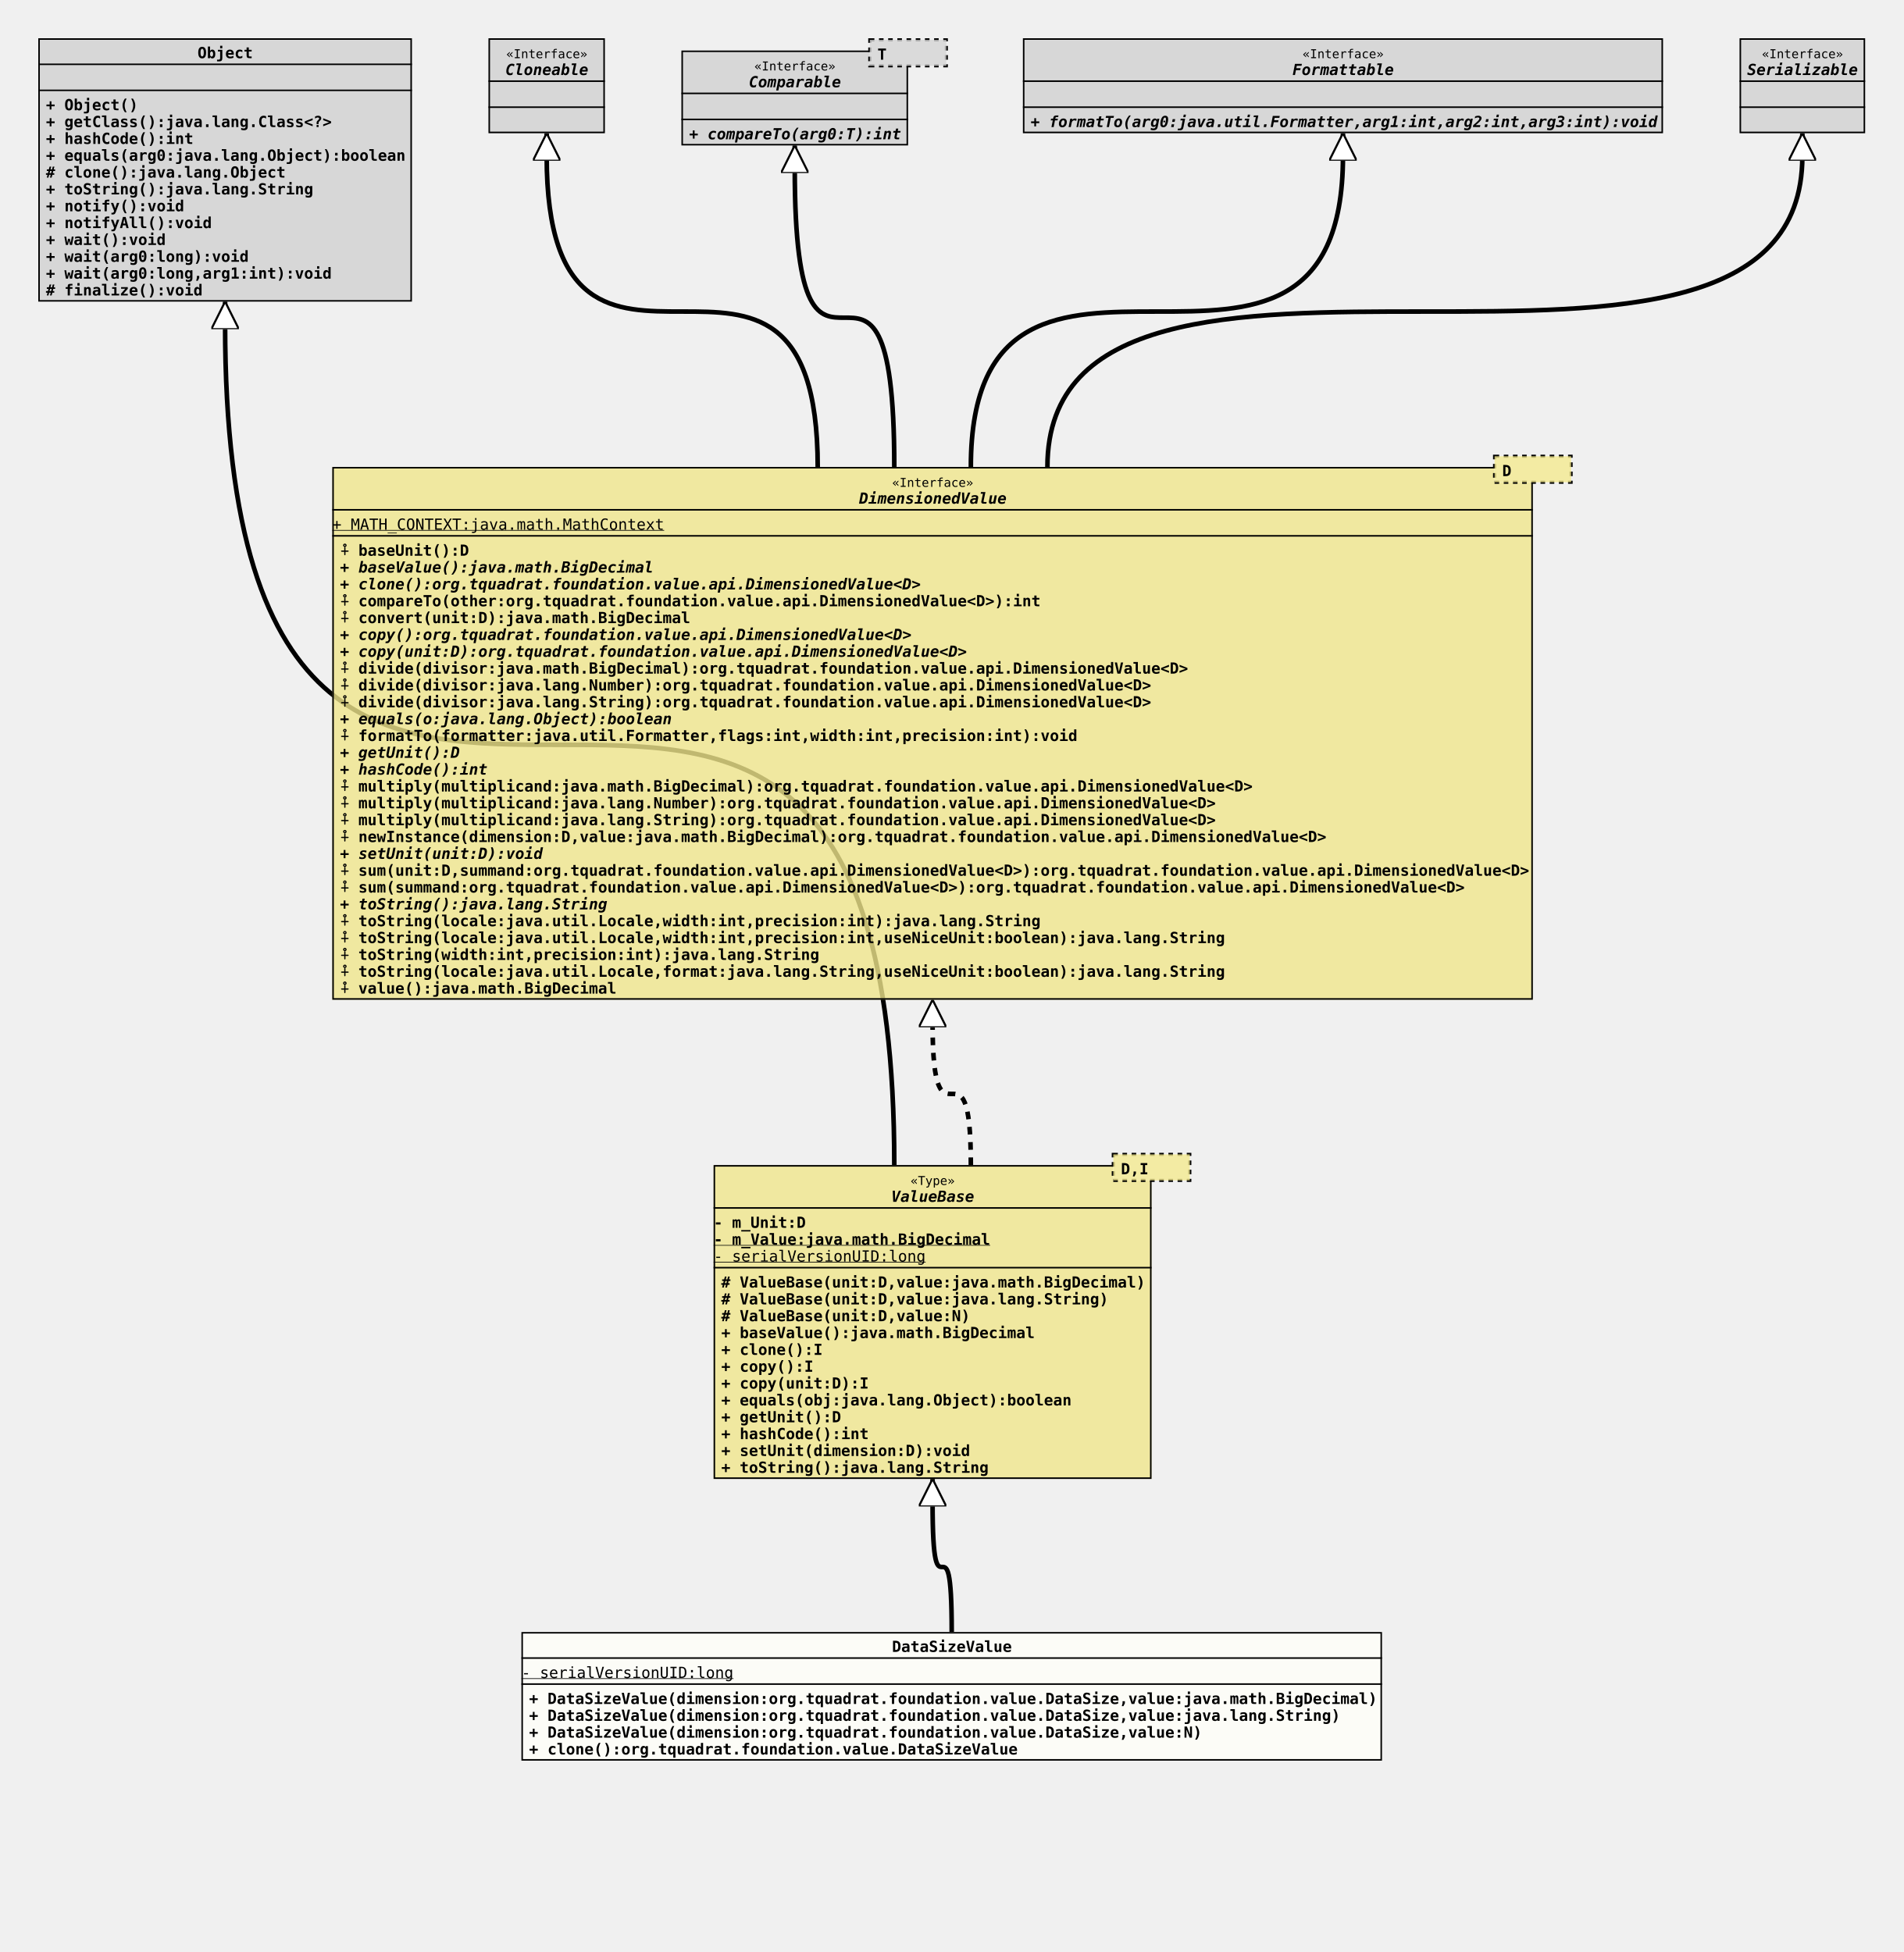
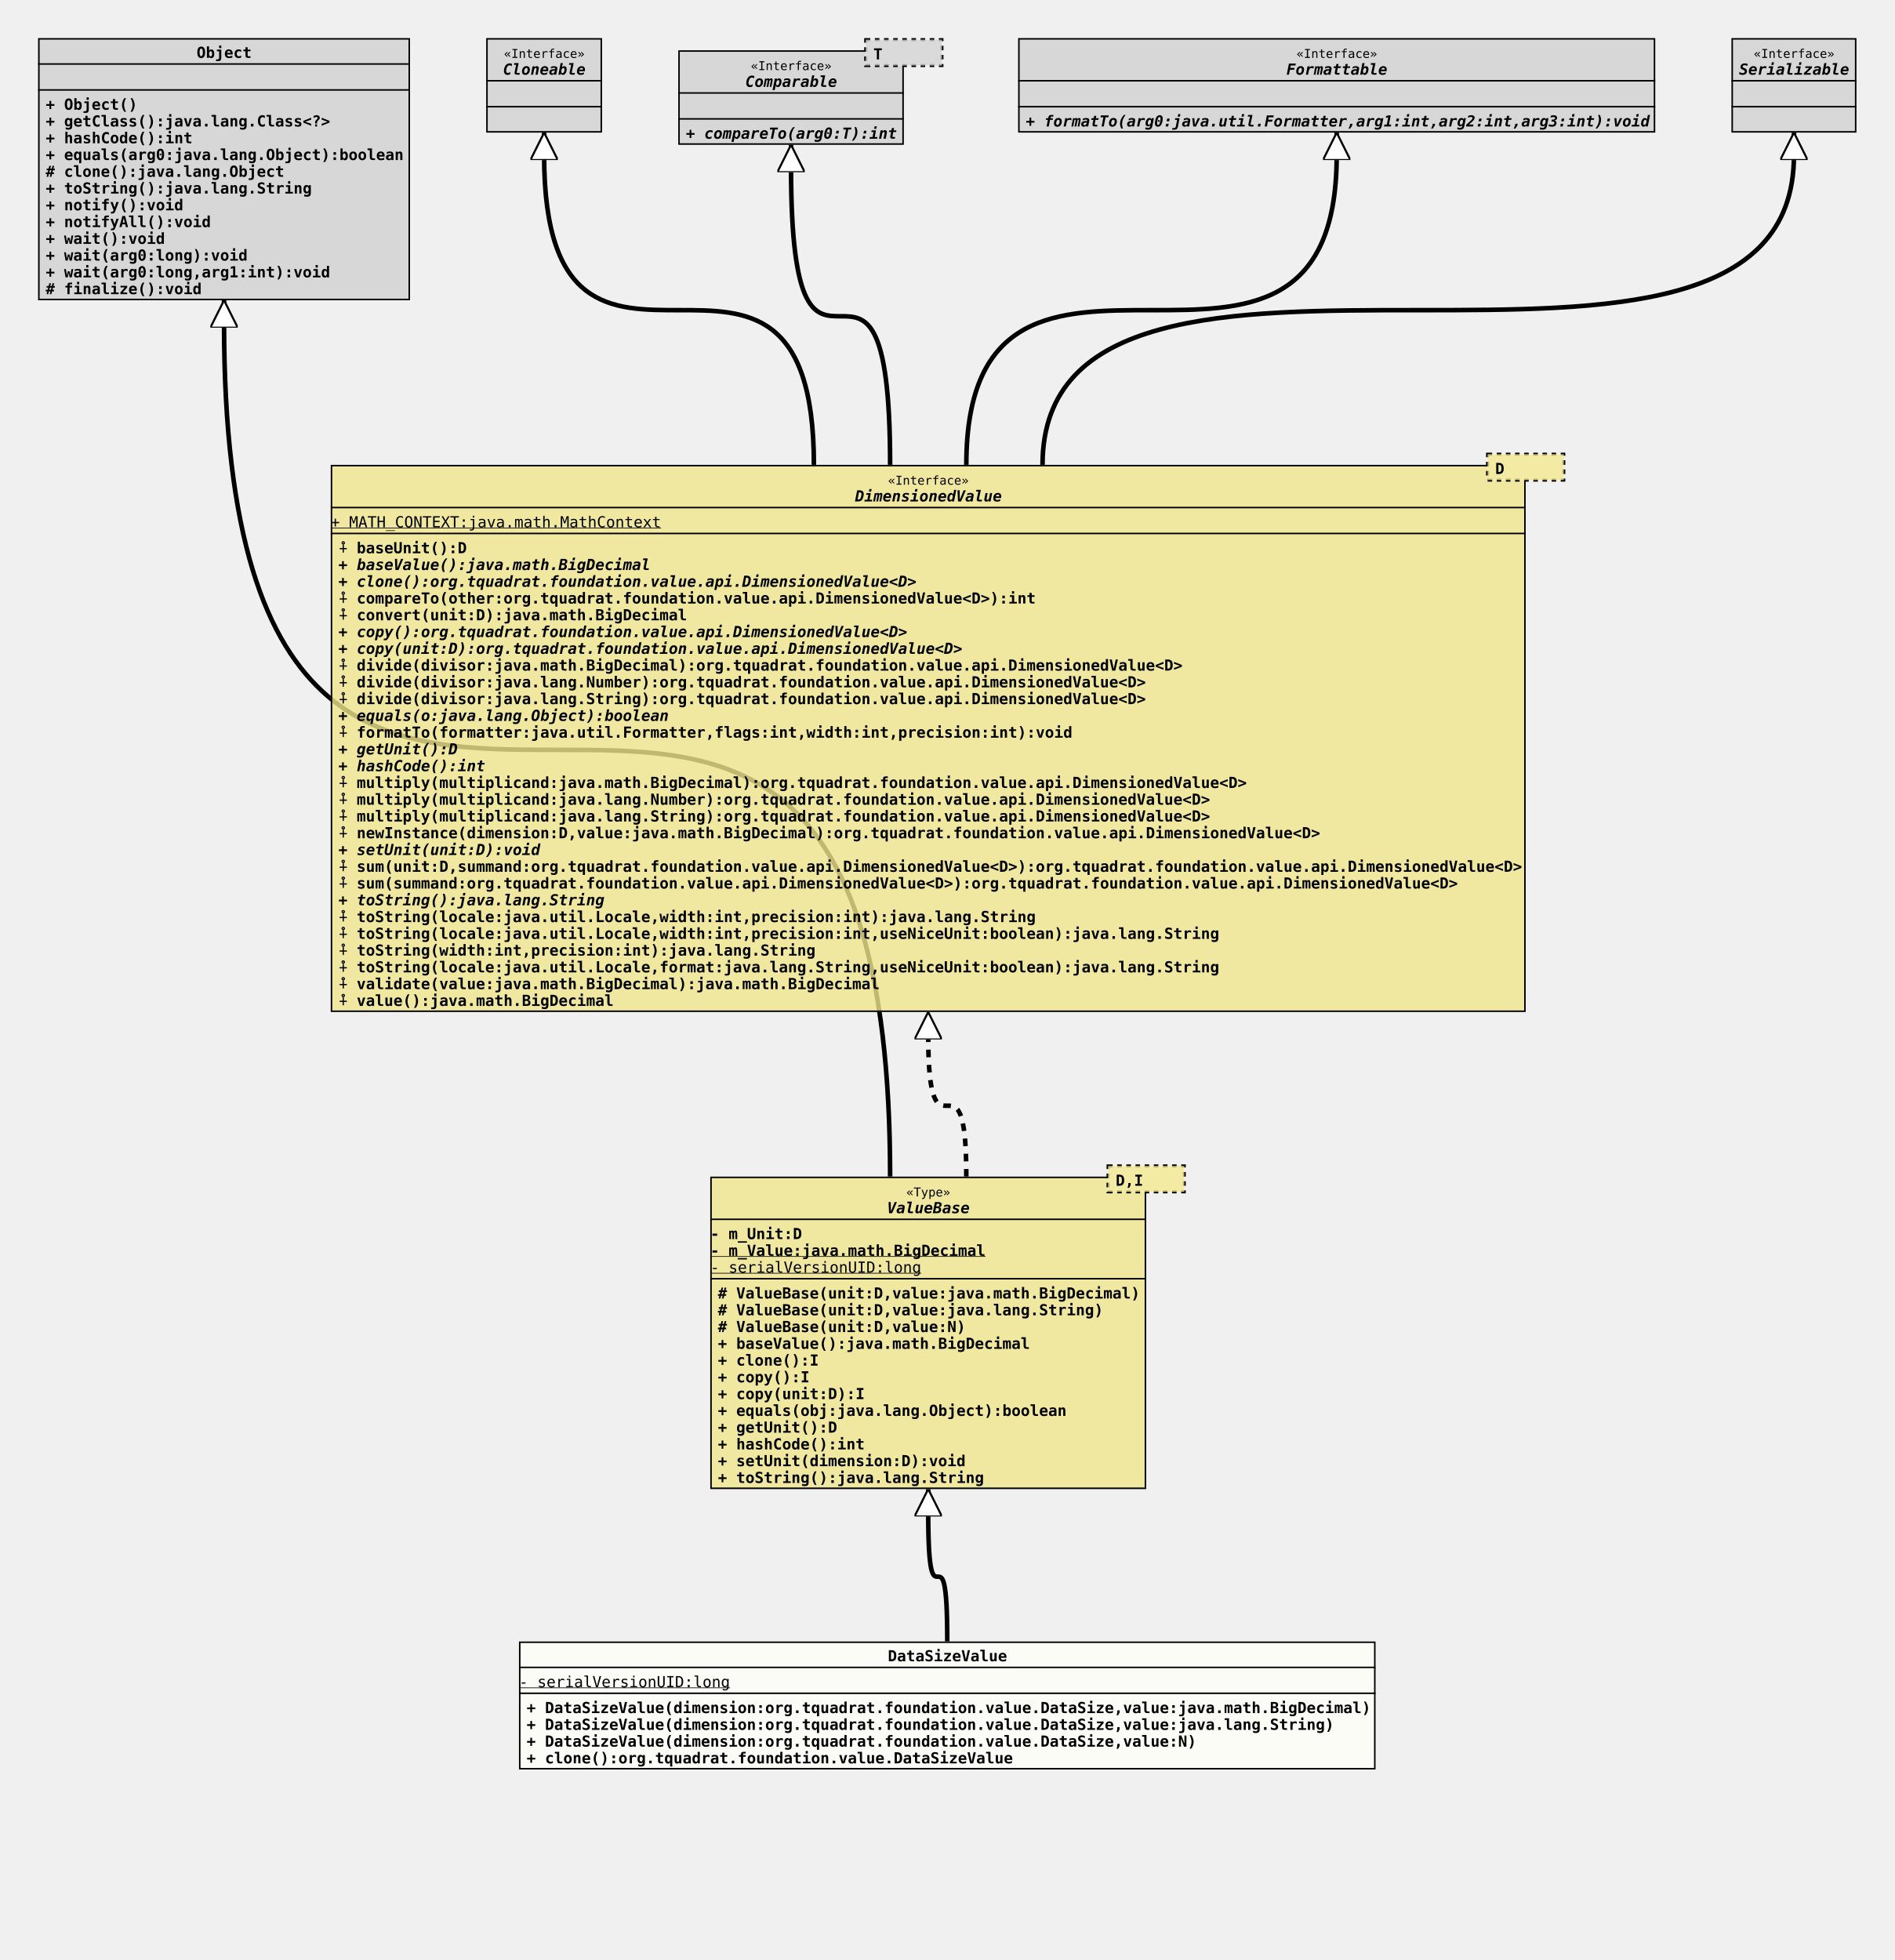
- <svg xmlns="http://www.w3.org/2000/svg" xmlns:xlink="http://www.w3.org/1999/xlink" version="1.1" baseProfile="full" width="1243.000" height="1275.000">
+ <svg xmlns="http://www.w3.org/2000/svg" xmlns:xlink="http://www.w3.org/1999/xlink" version="1.1" baseProfile="full" width="1243.000" height="1286.000">
  <defs>
    <style>
            line
            {
              stroke: black;
            }
            line.separator
            {
              stroke:       black;
              stroke-width: 1;
            }
            marker
            {
              fill: white;
            }
            path
            {
              fill:   white;
              stroke: black;
            }
            path.implementation
            {
              fill:             none;
              stroke-dasharray: 5,5;
              stroke-width:     3;
            }
            path.inheritance
            {
              fill:         none;
              stroke-width: 3;
            }
            rect
            {
              fill:         none;
              stroke:       black;
              stroke-width: 2;
            }
            rect.externalClass
            {
              fill:         #D0D0D0;
              fill-opacity: 0.8;
            }
            rect.focusClass
            {
              fill:         #FFFFF9;
              fill-opacity: 0.8;
            }
            rect.otherClass
            {
              fill:         #F0E68C;
              fill-opacity: 0.8;
            }
            rect.template
            {
              fill:             #FFFFFF;
              fill-opacity:     1.0;
              stroke-dasharray: 3,3;
            }
            text
            {
              font-family: monospace;
              font-size:   10px;
              font-weight: bold;
            }
            text.abstract
            {
              font-style: italic;
            }
            text.final
            {
              text-decoration: underline;
            }
            text.static
            {
              font-weight: normal;
            }
            text.stereotype
            {
              font-size:   8px;
              font-weight: normal;
            }
            </style>
    <marker id="inheritance" viewBox="0,0,40,40" markerUnits="strokeWidth" refX="40" refY="20" markerWidth="6" markerHeight="6" orient="auto">
      <path d="M40,20 l-40,-20 v40 Z" fill="#ffffff" stroke="#000000" stroke-width="3" />
    </marker>
    <marker id="implementation" viewBox="0,0,40,40" markerUnits="strokeWidth" refX="40" refY="20" markerWidth="6" markerHeight="6" orient="auto">
      <path d="M40,20 l-40,-20 v40 Z" fill="#ffffff" stroke="#000000" stroke-width="3" />
    </marker>
    <clipPath id="ID000001">
      <rect class="focusClass" height="84.000" width="562.000" x="0.000" y="0.000" />
    </clipPath>
    <symbol id="org.tquadrat.foundation.value.DataSizeValue">
      <g>
        <g class="focusClass" clip-path="url(#ID000001)">
          <rect x="0.000" y="0.000" width="562.000" height="84.000" class="focusClass" />
          <line x1="0.000" y1="17.000" x2="562.000" y2="17.000" class="separator" />
          <text x="242.000" y="13.000">DataSizeValue</text>
          <line x1="0.000" y1="34.000" x2="562.000" y2="34.000" class="separator" />
          <text y="30.000" class="static final">- serialVersionUID:long</text>
          <text x="5.000" y="47.000">+ DataSizeValue(dimension:org.tquadrat.foundation.value.DataSize,value:java.math.BigDecimal)</text>
          <text x="5.000" y="58.000">+ DataSizeValue(dimension:org.tquadrat.foundation.value.DataSize,value:java.lang.String)</text>
          <text x="5.000" y="69.000">+ DataSizeValue(dimension:org.tquadrat.foundation.value.DataSize,value:N)</text>
          <text x="5.000" y="80.000">+ clone():org.tquadrat.foundation.value.DataSizeValue</text>
        </g>
      </g>
    </symbol>
    <clipPath id="ID000002">
      <rect class="otherClass" height="205.000" width="286.000" x="0.000" y="8.000" />
    </clipPath>
    <symbol id="org.tquadrat.foundation.value.api.ValueBase">
      <g>
        <g clip-path="url(#ID000002)">
          <rect x="0.000" y="8.000" width="286.000" height="205.000" class="otherClass" />
          <line x1="0.000" y1="36.000" x2="286.000" y2="36.000" class="separator" />
          <text x="128.600" y="21.000" class="stereotype">«Type»</text>
          <text x="116.000" y="32.000" class="abstract">ValueBase</text>
          <line x1="0.000" y1="75.000" x2="286.000" y2="75.000" class="separator" />
          <text y="49.000">- m_Unit:D</text>
          <text y="60.000" class="final">- m_Value:java.math.BigDecimal</text>
          <text y="71.000" class="static final">- serialVersionUID:long</text>
          <text x="5.000" y="88.000"># ValueBase(unit:D,value:java.math.BigDecimal)</text>
          <text x="5.000" y="99.000"># ValueBase(unit:D,value:java.lang.String)</text>
          <text x="5.000" y="110.000"># ValueBase(unit:D,value:N)</text>
          <text x="5.000" y="121.000">+ baseValue():java.math.BigDecimal</text>
          <text x="5.000" y="132.000">+ clone():I</text>
          <text x="5.000" y="143.000">+ copy():I</text>
          <text x="5.000" y="154.000">+ copy(unit:D):I</text>
          <text x="5.000" y="165.000">+ equals(obj:java.lang.Object):boolean</text>
          <text x="5.000" y="176.000">+ getUnit():D</text>
          <text x="5.000" y="187.000">+ hashCode():int</text>
          <text x="5.000" y="198.000">+ setUnit(dimension:D):void</text>
          <text x="5.000" y="209.000">+ toString():java.lang.String</text>
        </g>
        <g transform="translate(261.000 0.000)">
          <rect x="0.000" y="1.000" width="50.000" height="17.000" class="template" />
          <rect x="0.000" y="1.000" width="50.000" height="17.000" class="otherClass" stroke="none" stroke-opacity="0.0" />
          <text x="5.000" y="14.000">D,I</text>
        </g>
      </g>
    </symbol>
    <clipPath id="ID000003">
      <rect class="externalClass" height="172.000" width="244.000" x="0.000" y="0.000" />
    </clipPath>
    <symbol id="java.lang.Object">
      <g>
        <g clip-path="url(#ID000003)">
          <rect x="0.000" y="0.000" width="244.000" height="172.000" class="externalClass" />
          <line x1="0.000" y1="17.000" x2="244.000" y2="17.000" class="separator" />
          <text x="104.000" y="13.000">Object</text>
          <line x1="0.000" y1="34.000" x2="244.000" y2="34.000" class="separator" />
          <text x="5.000" y="30.000" />
          <text x="5.000" y="47.000">+ Object()</text>
          <text x="5.000" y="58.000">+ getClass():java.lang.Class&lt;?&gt;</text>
          <text x="5.000" y="69.000">+ hashCode():int</text>
          <text x="5.000" y="80.000">+ equals(arg0:java.lang.Object):boolean</text>
          <text x="5.000" y="91.000"># clone():java.lang.Object</text>
          <text x="5.000" y="102.000">+ toString():java.lang.String</text>
          <text x="5.000" y="113.000">+ notify():void</text>
          <text x="5.000" y="124.000">+ notifyAll():void</text>
          <text x="5.000" y="135.000">+ wait():void</text>
          <text x="5.000" y="146.000">+ wait(arg0:long):void</text>
          <text x="5.000" y="157.000">+ wait(arg0:long,arg1:int):void</text>
          <text x="5.000" y="168.000"># finalize():void</text>
        </g>
      </g>
    </symbol>
    <clipPath id="ID000004">
-       <rect class="otherClass" height="348.000" width="784.000" x="0.000" y="8.000" />
+       <rect class="otherClass" height="359.000" width="784.000" x="0.000" y="8.000" />
    </clipPath>
    <symbol id="org.tquadrat.foundation.value.api.DimensionedValue">
      <g>
        <g clip-path="url(#ID000004)">
-           <rect x="0.000" y="8.000" width="784.000" height="348.000" class="otherClass" />
+           <rect x="0.000" y="8.000" width="784.000" height="359.000" class="otherClass" />
          <line x1="0.000" y1="36.000" x2="784.000" y2="36.000" class="separator" />
          <text x="365.600" y="21.000" class="stereotype">«Interface»</text>
          <text x="344.000" y="32.000" class="abstract">DimensionedValue</text>
          <line x1="0.000" y1="53.000" x2="784.000" y2="53.000" class="separator" />
          <text y="49.000" class="static final">+ MATH_CONTEXT:java.math.MathContext</text>
          <text x="5.000" y="66.000">⨢ baseUnit():D</text>
          <text x="5.000" y="77.000" class="abstract">+ baseValue():java.math.BigDecimal</text>
          <text x="5.000" y="88.000" class="abstract">+ clone():org.tquadrat.foundation.value.api.DimensionedValue&lt;D&gt;</text>
          <text x="5.000" y="99.000">⨢ compareTo(other:org.tquadrat.foundation.value.api.DimensionedValue&lt;D&gt;):int</text>
          <text x="5.000" y="110.000">⨢ convert(unit:D):java.math.BigDecimal</text>
          <text x="5.000" y="121.000" class="abstract">+ copy():org.tquadrat.foundation.value.api.DimensionedValue&lt;D&gt;</text>
          <text x="5.000" y="132.000" class="abstract">+ copy(unit:D):org.tquadrat.foundation.value.api.DimensionedValue&lt;D&gt;</text>
          <text x="5.000" y="143.000">⨢ divide(divisor:java.math.BigDecimal):org.tquadrat.foundation.value.api.DimensionedValue&lt;D&gt;</text>
          <text x="5.000" y="154.000">⨢ divide(divisor:java.lang.Number):org.tquadrat.foundation.value.api.DimensionedValue&lt;D&gt;</text>
          <text x="5.000" y="165.000">⨢ divide(divisor:java.lang.String):org.tquadrat.foundation.value.api.DimensionedValue&lt;D&gt;</text>
          <text x="5.000" y="176.000" class="abstract">+ equals(o:java.lang.Object):boolean</text>
          <text x="5.000" y="187.000">⨢ formatTo(formatter:java.util.Formatter,flags:int,width:int,precision:int):void</text>
          <text x="5.000" y="198.000" class="abstract">+ getUnit():D</text>
          <text x="5.000" y="209.000" class="abstract">+ hashCode():int</text>
          <text x="5.000" y="220.000">⨢ multiply(multiplicand:java.math.BigDecimal):org.tquadrat.foundation.value.api.DimensionedValue&lt;D&gt;</text>
          <text x="5.000" y="231.000">⨢ multiply(multiplicand:java.lang.Number):org.tquadrat.foundation.value.api.DimensionedValue&lt;D&gt;</text>
          <text x="5.000" y="242.000">⨢ multiply(multiplicand:java.lang.String):org.tquadrat.foundation.value.api.DimensionedValue&lt;D&gt;</text>
          <text x="5.000" y="253.000">⨢ newInstance(dimension:D,value:java.math.BigDecimal):org.tquadrat.foundation.value.api.DimensionedValue&lt;D&gt;</text>
          <text x="5.000" y="264.000" class="abstract">+ setUnit(unit:D):void</text>
          <text x="5.000" y="275.000">⨢ sum(unit:D,summand:org.tquadrat.foundation.value.api.DimensionedValue&lt;D&gt;):org.tquadrat.foundation.value.api.DimensionedValue&lt;D&gt;</text>
          <text x="5.000" y="286.000">⨢ sum(summand:org.tquadrat.foundation.value.api.DimensionedValue&lt;D&gt;):org.tquadrat.foundation.value.api.DimensionedValue&lt;D&gt;</text>
          <text x="5.000" y="297.000" class="abstract">+ toString():java.lang.String</text>
          <text x="5.000" y="308.000">⨢ toString(locale:java.util.Locale,width:int,precision:int):java.lang.String</text>
          <text x="5.000" y="319.000">⨢ toString(locale:java.util.Locale,width:int,precision:int,useNiceUnit:boolean):java.lang.String</text>
          <text x="5.000" y="330.000">⨢ toString(width:int,precision:int):java.lang.String</text>
          <text x="5.000" y="341.000">⨢ toString(locale:java.util.Locale,format:java.lang.String,useNiceUnit:boolean):java.lang.String</text>
-           <text x="5.000" y="352.000">⨢ value():java.math.BigDecimal</text>
+           <text x="5.000" y="352.000">⨢ validate(value:java.math.BigDecimal):java.math.BigDecimal</text>
+           <text x="5.000" y="363.000">⨢ value():java.math.BigDecimal</text>
        </g>
        <g transform="translate(759.000 0.000)">
          <rect x="0.000" y="1.000" width="50.000" height="17.000" class="template" />
          <rect x="0.000" y="1.000" width="50.000" height="17.000" class="otherClass" stroke="none" stroke-opacity="0.0" />
          <text x="5.000" y="14.000">D</text>
        </g>
      </g>
    </symbol>
    <clipPath id="ID000005">
      <rect class="externalClass" height="62.000" width="76.000" x="0.000" y="0.000" />
    </clipPath>
    <symbol id="java.lang.Cloneable">
      <g>
        <g clip-path="url(#ID000005)">
          <rect x="0.000" y="0.000" width="76.000" height="62.000" class="externalClass" />
          <line x1="0.000" y1="28.000" x2="76.000" y2="28.000" class="separator" />
          <text x="11.600" y="13.000" class="stereotype">«Interface»</text>
          <text x="11.000" y="24.000" class="abstract">Cloneable</text>
          <line x1="0.000" y1="45.000" x2="76.000" y2="45.000" class="separator" />
          <text x="5.000" y="41.000" />
          <text x="5.000" y="58.000" />
        </g>
      </g>
    </symbol>
    <clipPath id="ID000006">
      <rect class="externalClass" height="62.000" width="148.000" x="0.000" y="8.000" />
    </clipPath>
    <symbol id="java.lang.Comparable">
      <g>
        <g clip-path="url(#ID000006)">
          <rect x="0.000" y="8.000" width="148.000" height="62.000" class="externalClass" />
          <line x1="0.000" y1="36.000" x2="148.000" y2="36.000" class="separator" />
          <text x="47.600" y="21.000" class="stereotype">«Interface»</text>
          <text x="44.000" y="32.000" class="abstract">Comparable</text>
          <line x1="0.000" y1="53.000" x2="148.000" y2="53.000" class="separator" />
          <text x="5.000" y="49.000" />
          <text x="5.000" y="66.000" class="abstract">+ compareTo(arg0:T):int</text>
        </g>
        <g transform="translate(123.000 0.000)">
          <rect x="0.000" y="1.000" width="50.000" height="17.000" class="template" />
          <rect x="0.000" y="1.000" width="50.000" height="17.000" class="externalClass" stroke="none" stroke-opacity="0.0" />
          <text x="5.000" y="14.000">T</text>
        </g>
      </g>
    </symbol>
    <clipPath id="ID000007">
      <rect class="externalClass" height="62.000" width="418.000" x="0.000" y="0.000" />
    </clipPath>
    <symbol id="java.util.Formattable">
      <g>
        <g clip-path="url(#ID000007)">
          <rect x="0.000" y="0.000" width="418.000" height="62.000" class="externalClass" />
          <line x1="0.000" y1="28.000" x2="418.000" y2="28.000" class="separator" />
          <text x="182.600" y="13.000" class="stereotype">«Interface»</text>
          <text x="176.000" y="24.000" class="abstract">Formattable</text>
          <line x1="0.000" y1="45.000" x2="418.000" y2="45.000" class="separator" />
          <text x="5.000" y="41.000" />
          <text x="5.000" y="58.000" class="abstract">+ formatTo(arg0:java.util.Formatter,arg1:int,arg2:int,arg3:int):void</text>
        </g>
      </g>
    </symbol>
    <clipPath id="ID000008">
      <rect class="externalClass" height="62.000" width="82.000" x="0.000" y="0.000" />
    </clipPath>
    <symbol id="java.io.Serializable">
      <g>
        <g clip-path="url(#ID000008)">
          <rect x="0.000" y="0.000" width="82.000" height="62.000" class="externalClass" />
          <line x1="0.000" y1="28.000" x2="82.000" y2="28.000" class="separator" />
          <text x="14.600" y="13.000" class="stereotype">«Interface»</text>
          <text x="5.000" y="24.000" class="abstract">Serializable</text>
          <line x1="0.000" y1="45.000" x2="82.000" y2="45.000" class="separator" />
          <text x="5.000" y="41.000" />
          <text x="5.000" y="58.000" />
        </g>
      </g>
    </symbol>
  </defs>
-   <path class="inheritance" d="M621.500,1066.000 c0.000,-85.000,-12.500,0.000,-12.500,-85.000 v-15" marker-end="url(#inheritance)" />
-   <path class="inheritance" d="M584.000,761.000 c0.000,-549.000,-437.000,0.000,-437.000,-549.000 v-15" marker-end="url(#inheritance)" />
-   <path class="implementation" d="M634.000,761.000 c0.000,-93.000,-25.000,0.000,-25.000,-93.000 v-15" marker-end="url(#implementation)" />
+   <path class="inheritance" d="M621.500,1077.000 c0.000,-85.000,-12.500,0.000,-12.500,-85.000 v-15" marker-end="url(#inheritance)" />
+   <path class="inheritance" d="M584.000,772.000 c0.000,-560.000,-437.000,0.000,-437.000,-560.000 v-15" marker-end="url(#inheritance)" />
+   <path class="implementation" d="M634.000,772.000 c0.000,-93.000,-25.000,0.000,-25.000,-93.000 v-15" marker-end="url(#implementation)" />
  <path class="inheritance" d="M534.000,305.000 c0.000,-203.000,-177.000,0.000,-177.000,-203.000 v-15" marker-end="url(#inheritance)" />
  <path class="inheritance" d="M584.000,305.000 c0.000,-195.000,-65.000,0.000,-65.000,-195.000 v-15" marker-end="url(#inheritance)" />
  <path class="inheritance" d="M634.000,305.000 c0.000,-203.000,243.000,0.000,243.000,-203.000 v-15" marker-end="url(#inheritance)" />
  <path class="inheritance" d="M684.000,305.000 c0.000,-203.000,493.000,0.000,493.000,-203.000 v-15" marker-end="url(#inheritance)" />
  <use x="25.000" y="25.000" xlink:href="#java.lang.Object" />
  <use x="319.000" y="25.000" xlink:href="#java.lang.Cloneable" />
  <use x="445.000" y="25.000" xlink:href="#java.lang.Comparable" />
  <use x="668.000" y="25.000" xlink:href="#java.util.Formattable" />
  <use x="1136.000" y="25.000" xlink:href="#java.io.Serializable" />
  <use x="217.000" y="297.000" xlink:href="#org.tquadrat.foundation.value.api.DimensionedValue" />
-   <use x="466.000" y="753.000" xlink:href="#org.tquadrat.foundation.value.api.ValueBase" />
-   <use x="340.500" y="1066.000" xlink:href="#org.tquadrat.foundation.value.DataSizeValue" />
+   <use x="466.000" y="764.000" xlink:href="#org.tquadrat.foundation.value.api.ValueBase" />
+   <use x="340.500" y="1077.000" xlink:href="#org.tquadrat.foundation.value.DataSizeValue" />
</svg>
